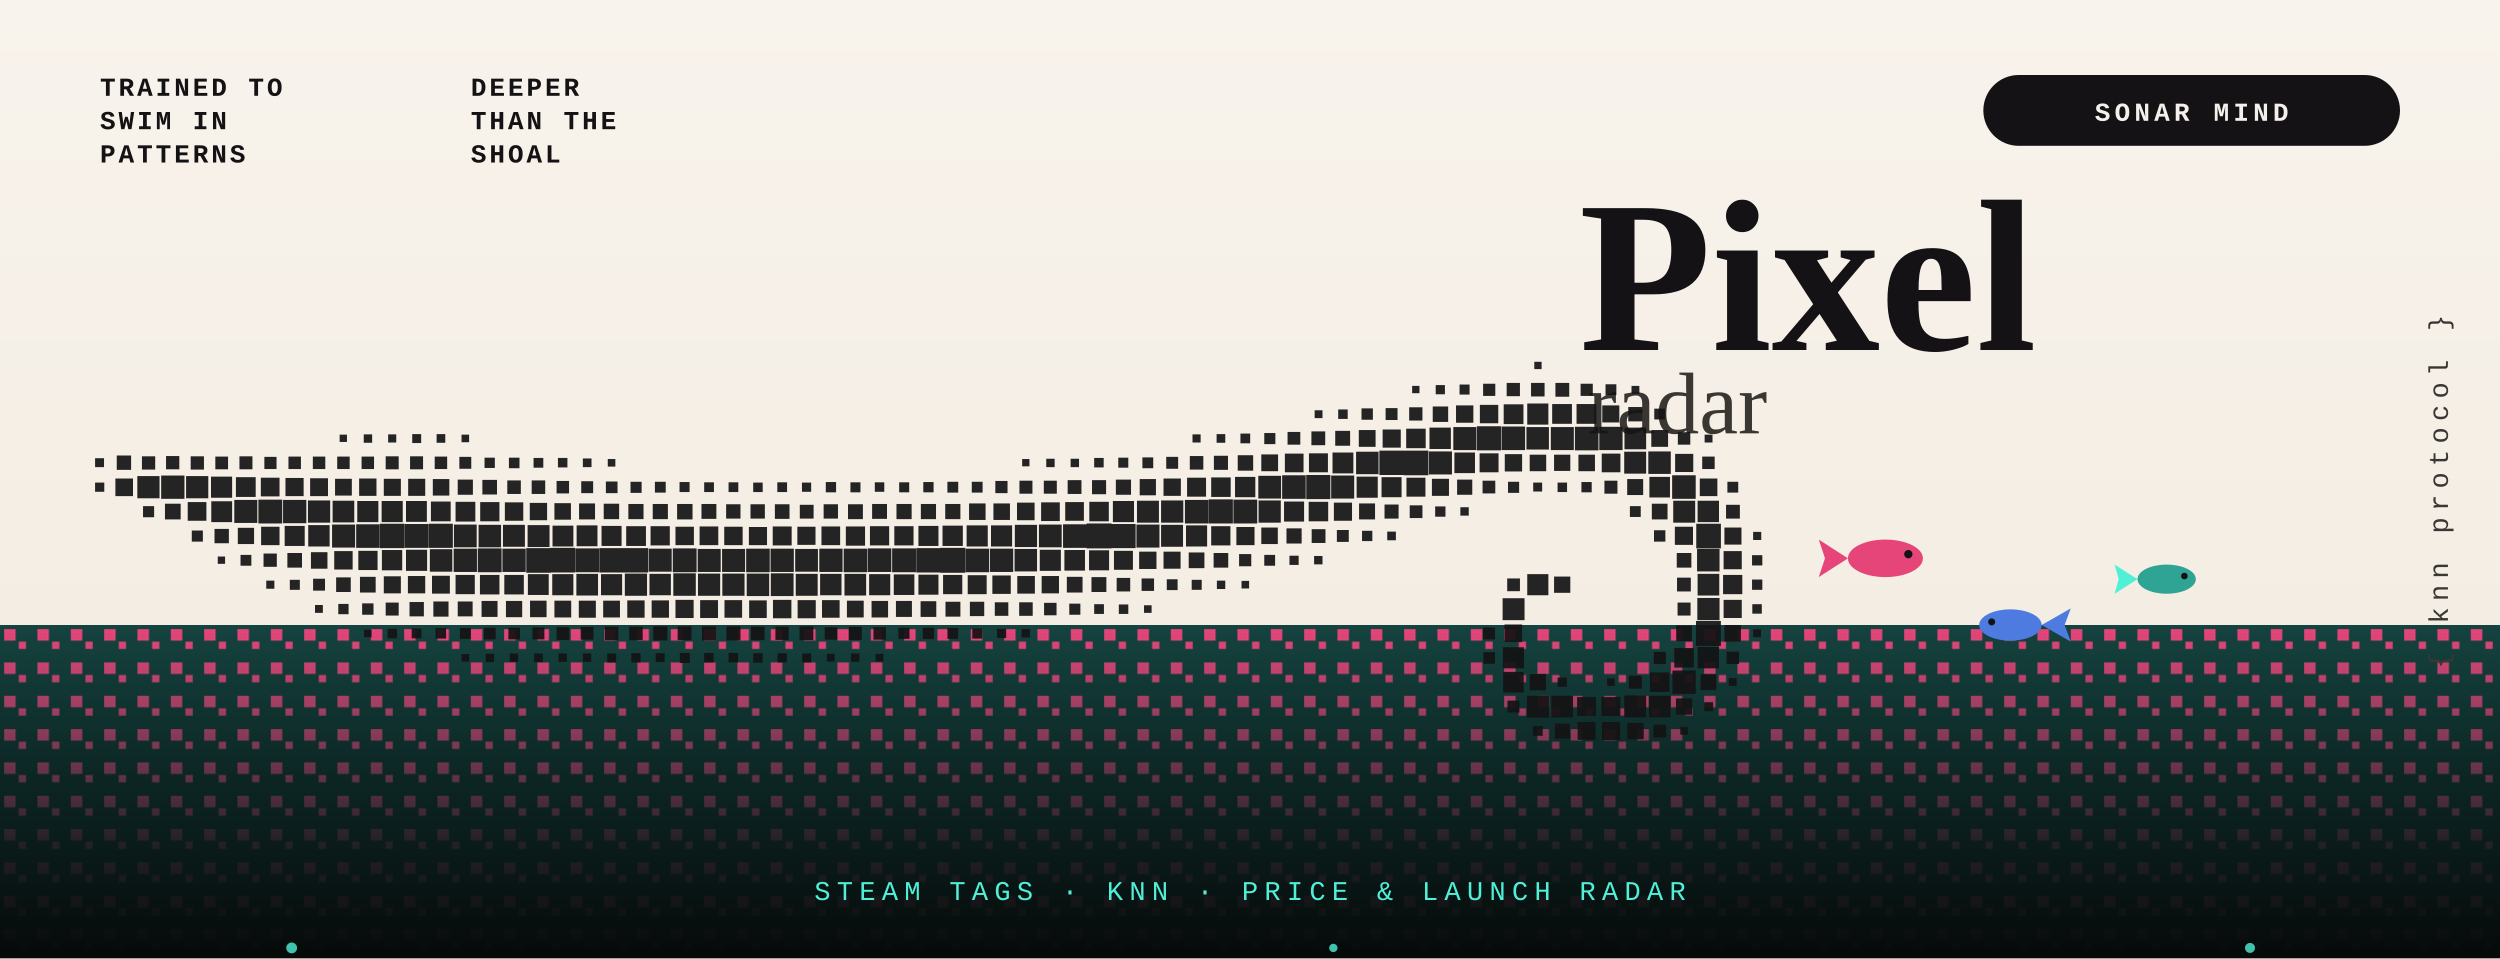
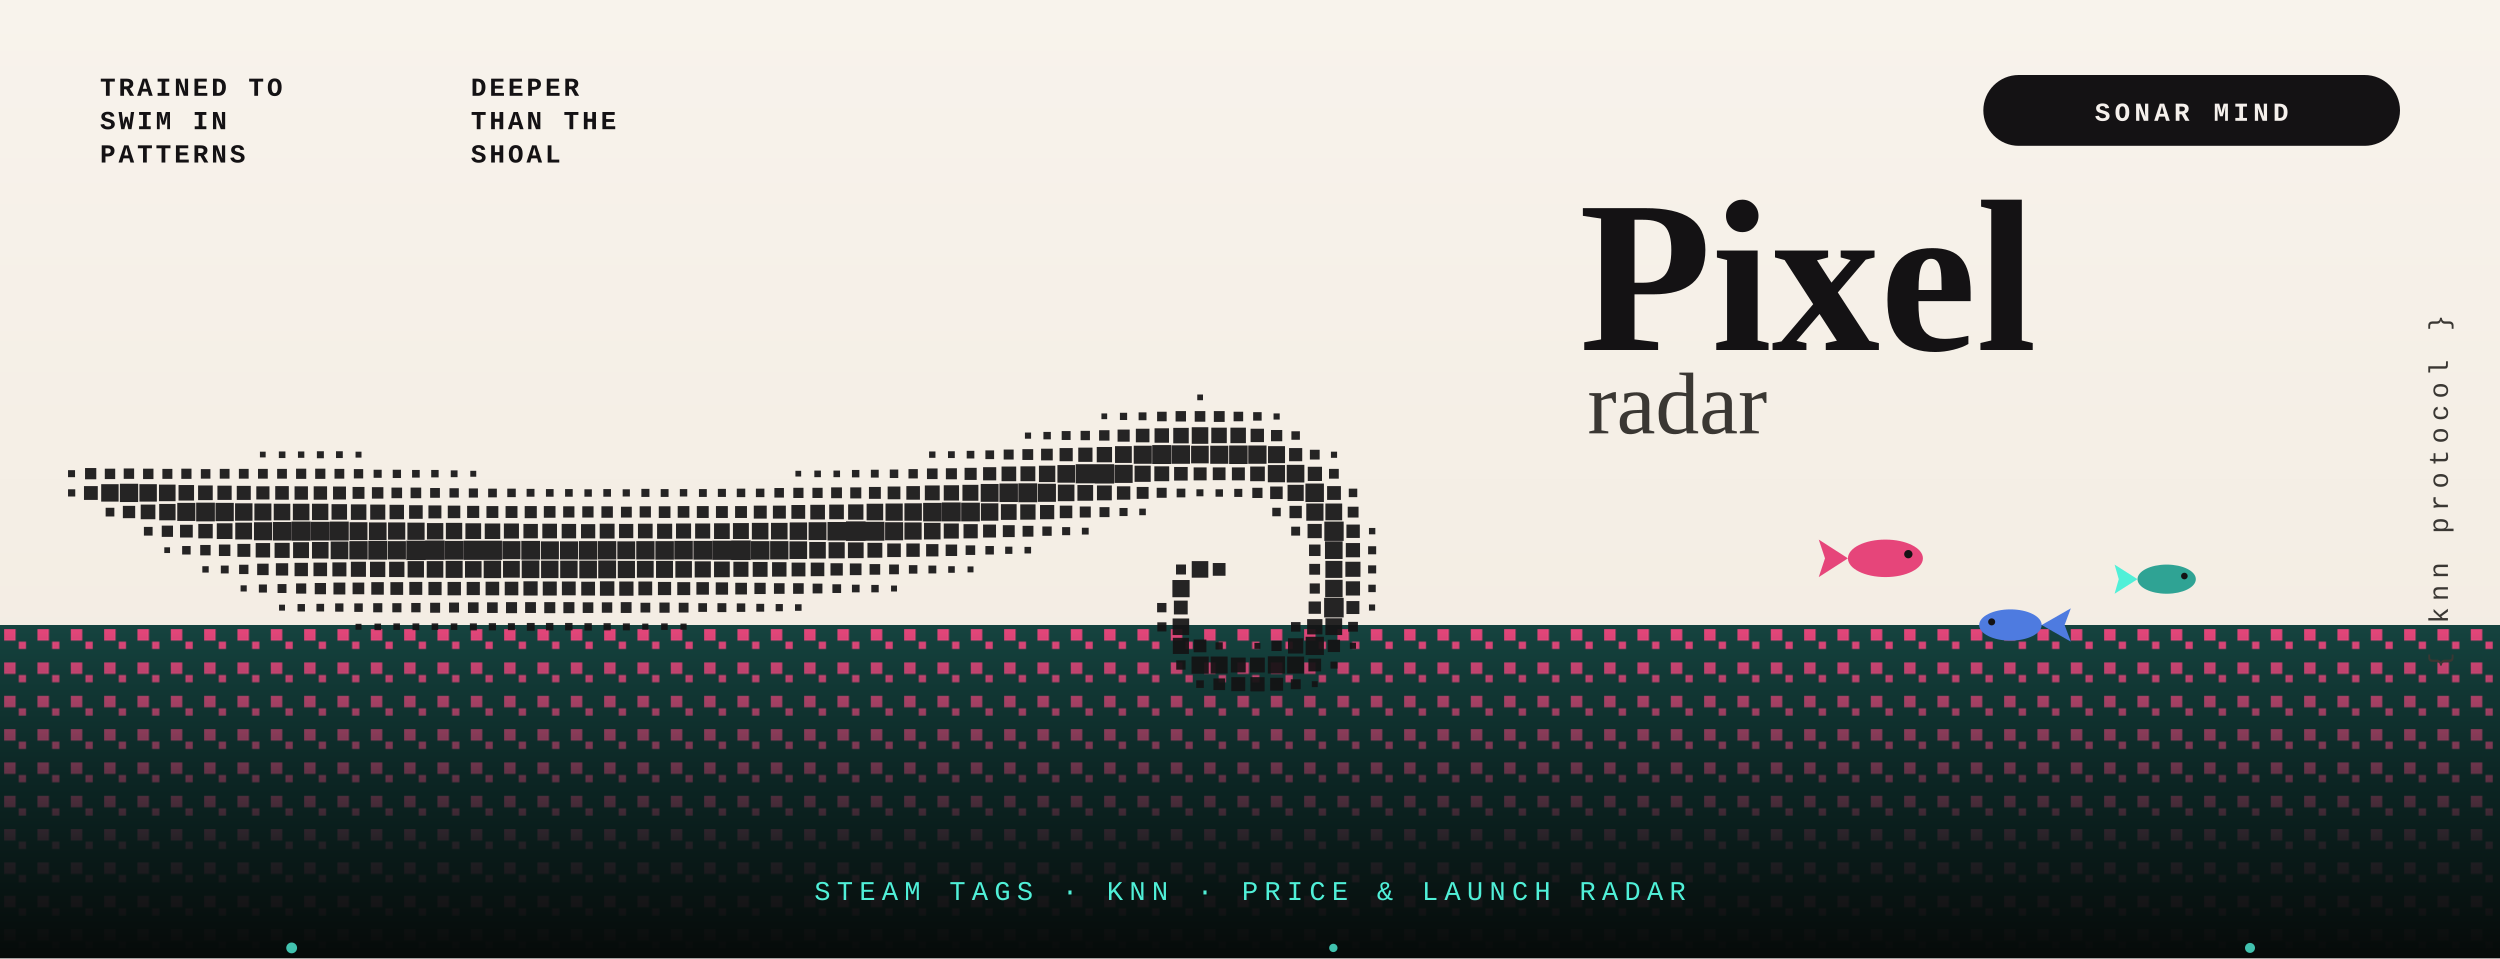
<svg xmlns="http://www.w3.org/2000/svg" width="100%" height="460" viewBox="0 0 1200 460" role="img" aria-label="PixelRadar - cartel editorial con pez de medios tonos">
  <defs>
    <linearGradient id="pr-bgL" x1="0" y1="0" x2="0" y2="1">
      <stop offset="0%" stop-color="#F8F3EC" />
      <stop offset="100%" stop-color="#F1EADF" />
    </linearGradient>
    <linearGradient id="pr-deepL" x1="0" y1="0" x2="0" y2="1">
      <stop offset="0%" stop-color="#15433F" />
      <stop offset="45%" stop-color="#0C2624" />
      <stop offset="100%" stop-color="#060A09" />
    </linearGradient>
    <linearGradient id="pr-fadeL" x1="0" y1="0" x2="0" y2="1">
      <stop offset="0%" stop-color="#FFFFFF" stop-opacity="1" />
      <stop offset="65%" stop-color="#FFFFFF" stop-opacity="0.12" />
      <stop offset="100%" stop-color="#FFFFFF" stop-opacity="0" />
    </linearGradient>
    <mask id="pr-coralMaskL">
      <rect x="0" y="0" width="1200" height="160" fill="url(#pr-fadeL)" />
    </mask>
    <pattern id="pr-dotsL" width="16" height="16" patternUnits="userSpaceOnUse">
      <rect x="2" y="2" width="5.5" height="5.5" fill="#E6457A" />
      <rect x="9" y="8" width="3.5" height="3.5" fill="#E6457A" />
    </pattern>
  </defs>
  <rect width="1200" height="460" fill="url(#pr-bgL)" />
  <rect x="0" y="300" width="1200" height="160" fill="url(#pr-deepL)" />
  <g transform="translate(0,300)" mask="url(#pr-coralMaskL)">
    <rect width="1200" height="160" fill="url(#pr-dotsL)" />
  </g>
  <g font-family="'Courier New', Courier, monospace" font-size="12.5" letter-spacing="1.4" fill="#141214" font-weight="700">
    <text x="48" y="46">TRAINED TO</text>
    <text x="48" y="62">SWIM IN</text>
    <text x="48" y="78">PATTERNS</text>
    <text x="226" y="46">DEEPER</text>
    <text x="226" y="62">THAN THE</text>
    <text x="226" y="78">SHOAL</text>
  </g>
  <rect x="952" y="36" width="200" height="34" rx="17" fill="#141214" />
  <text x="1052" y="58" text-anchor="middle" font-family="'Courier New', Courier, monospace" font-size="12.5" letter-spacing="2" font-weight="700" fill="#F5F0EC">SONAR MIND</text>
  <text x="758" y="168" font-family="Georgia, 'Times New Roman', serif" font-size="104" font-weight="700" fill="#141214">Pixel</text>
  <text x="762" y="208" font-family="Georgia, 'Times New Roman', serif" font-size="42" fill="#3A3733">radar</text>
  <text x="1175" y="236" text-anchor="middle" font-family="'Courier New', Courier, monospace" font-size="13" letter-spacing="3" fill="#3A3733" transform="rotate(-90 1175 236)">{ knn protocol }</text>
-   <g transform="translate(55,228) scale(1.3)" fill="#141214" opacity="0.92">
+   <g transform="translate(40,232) scale(1.02)" fill="#141214" opacity="0.92">
    <path d="M524.2 -41.8h2.7v2.7h-2.7ZM479.1 -32.9h2.7v2.7h-2.7ZM487.8 -33.2h3.4v3.4h-3.4ZM496.6 -33.4h3.7v3.7h-3.7ZM505.3 -33.7h4.5v4.5h-4.5ZM514.0 -34.0h4.9v4.9h-4.9ZM523.0 -34.0h5.0v5.0h-5.0ZM532.0 -34.0h5.1v5.1h-5.1ZM541.3 -33.7h4.5v4.5h-4.5ZM550.5 -33.5h4.0v4.0h-4.0ZM560.1 -32.9h2.9v2.9h-2.9ZM443.1 -23.9h2.9v2.9h-2.9ZM451.8 -24.2h3.5v3.5h-3.5ZM460.4 -24.6h4.2v4.2h-4.2ZM469.3 -24.7h4.4v4.4h-4.4ZM478.0 -25.0h4.9v4.9h-4.9ZM486.7 -25.3h5.7v5.7h-5.7ZM495.3 -25.7h6.4v6.4h-6.4ZM504.1 -25.9h6.8v6.8h-6.8ZM512.9 -26.1h7.3v7.3h-7.3ZM521.6 -26.4h7.8v7.8h-7.8ZM530.8 -26.2h7.3v7.3h-7.3ZM539.8 -26.2h7.3v7.3h-7.3ZM549.3 -25.7h6.3v6.3h-6.3ZM558.9 -25.1h5.3v5.3h-5.3ZM568.5 -24.5h4.0v4.0h-4.0ZM83.1 -14.9h2.7v2.7h-2.7ZM92.0 -15.0h3.1v3.1h-3.1ZM101.0 -15.0h3.0v3.0h-3.0ZM109.9 -15.1h3.3v3.3h-3.3ZM118.9 -15.1h3.2v3.2h-3.2ZM128.1 -14.9h2.8v2.8h-2.8ZM398.0 -15.0h3.0v3.0h-3.0ZM406.9 -15.1h3.2v3.2h-3.2ZM415.7 -15.3h3.6v3.6h-3.6ZM424.5 -15.5h4.1v4.1h-4.1ZM433.1 -15.9h4.7v4.7h-4.7ZM441.9 -16.1h5.1v5.1h-5.1ZM450.7 -16.3h5.5v5.5h-5.5ZM459.4 -16.6h6.2v6.2h-6.2ZM468.2 -16.8h6.7v6.7h-6.7ZM476.9 -17.1h7.2v7.2h-7.2ZM485.5 -17.5h7.9v7.9h-7.9ZM494.3 -17.7h8.5v8.5h-8.5ZM503.0 -18.0h8.9v8.9h-8.9ZM512.1 -17.9h8.7v8.7h-8.7ZM521.3 -17.7h8.3v8.3h-8.3ZM530.3 -17.7h8.5v8.5h-8.5ZM539.2 -17.8h8.7v8.7h-8.7ZM548.2 -17.8h8.6v8.6h-8.6ZM557.5 -17.5h8.0v8.0h-8.0ZM567.4 -16.6h6.2v6.2h-6.2ZM577.2 -15.8h4.6v4.6h-4.6ZM587.1 -14.9h2.9v2.9h-2.9ZM-7.2 -6.2h3.3v3.3h-3.3ZM0.8 -7.2h5.3v5.3h-5.3ZM10.1 -6.9h4.9v4.9h-4.9ZM19.0 -7.0h4.9v4.9h-4.9ZM28.1 -6.9h4.9v4.9h-4.9ZM37.2 -6.8h4.7v4.7h-4.7ZM46.1 -6.9h4.8v4.8h-4.8ZM55.3 -6.7h4.5v4.5h-4.5ZM64.2 -6.8h4.6v4.6h-4.6ZM73.2 -6.8h4.6v4.6h-4.6ZM82.2 -6.8h4.6v4.6h-4.6ZM91.2 -6.8h4.6v4.6h-4.6ZM100.1 -6.9h4.8v4.8h-4.8ZM109.1 -6.9h4.8v4.8h-4.8ZM118.2 -6.8h4.6v4.6h-4.6ZM127.3 -6.7h4.4v4.4h-4.4ZM136.6 -6.4h3.8v3.8h-3.8ZM145.6 -6.4h3.9v3.9h-3.9ZM154.7 -6.3h3.6v3.6h-3.6ZM163.7 -6.3h3.5v3.5h-3.5ZM172.9 -6.1h3.2v3.2h-3.2ZM182.1 -5.9h2.8v2.8h-2.8ZM335.1 -5.9h2.7v2.7h-2.7ZM344.0 -6.0h3.1v3.1h-3.1ZM353.0 -6.0h3.1v3.1h-3.1ZM361.7 -6.3h3.5v3.5h-3.5ZM370.6 -6.4h3.7v3.7h-3.7ZM379.5 -6.5h4.0v4.0h-4.0ZM388.3 -6.7h4.4v4.4h-4.4ZM397.0 -7.0h5.0v5.0h-5.0ZM405.9 -7.1h5.2v5.2h-5.2ZM414.7 -7.3h5.7v5.7h-5.7ZM423.4 -7.6h6.2v6.2h-6.2ZM432.1 -7.9h6.9v6.9h-6.9ZM441.0 -8.0h7.0v7.0h-7.0ZM449.7 -8.3h7.7v7.7h-7.7ZM458.4 -8.6h8.3v8.3h-8.3ZM467.0 -9.0h9.0v9.0h-9.0ZM476.0 -9.0h9.1v9.1h-9.1ZM485.3 -8.7h8.5v8.5h-8.5ZM494.7 -8.3h7.6v7.6h-7.6ZM504.0 -8.0h7.0v7.0h-7.0ZM513.3 -7.7h6.4v6.4h-6.4ZM522.5 -7.5h6.1v6.1h-6.1ZM531.5 -7.5h6.0v6.0h-6.0ZM540.5 -7.5h6.1v6.1h-6.1ZM549.1 -7.9h6.9v6.9h-6.9ZM557.4 -8.6h8.1v8.1h-8.1ZM566.3 -8.7h8.3v8.3h-8.3ZM576.2 -7.8h6.7v6.7h-6.7ZM586.2 -6.8h4.6v4.6h-4.6ZM-7.2 2.8h3.4v3.4h-3.4ZM0.3 1.3h6.5v6.5h-6.5ZM8.4 0.4h8.2v8.2h-8.2ZM17.2 0.2h8.6v8.6h-8.6ZM26.4 0.4h8.2v8.2h-8.2ZM35.6 0.6h7.8v7.8h-7.8ZM44.8 0.8h7.3v7.3h-7.3ZM54.0 1.0h6.9v6.9h-6.9ZM63.1 1.1h6.7v6.7h-6.7ZM72.2 1.2h6.6v6.6h-6.6ZM81.4 1.4h6.2v6.2h-6.2ZM90.3 1.3h6.4v6.4h-6.4ZM99.4 1.4h6.3v6.3h-6.3ZM108.4 1.4h6.3v6.3h-6.3ZM117.5 1.5h6.1v6.1h-6.1ZM126.7 1.7h5.6v5.6h-5.6ZM135.8 1.8h5.4v5.4h-5.4ZM145.0 2.0h5.0v5.0h-5.0ZM154.0 2.0h5.0v5.0h-5.0ZM163.2 2.2h4.6v4.6h-4.6ZM172.3 2.3h4.4v4.4h-4.4ZM181.4 2.4h4.3v4.3h-4.3ZM190.5 2.5h4.1v4.1h-4.1ZM199.5 2.5h4.0v4.0h-4.0ZM208.6 2.6h3.7v3.7h-3.7ZM217.7 2.7h3.6v3.6h-3.6ZM226.7 2.7h3.6v3.6h-3.6ZM235.8 2.8h3.5v3.5h-3.5ZM244.7 2.7h3.6v3.6h-3.6ZM253.8 2.8h3.4v3.4h-3.4ZM262.6 2.6h3.8v3.8h-3.8ZM271.7 2.7h3.7v3.7h-3.7ZM280.7 2.7h3.5v3.5h-3.5ZM289.7 2.7h3.7v3.7h-3.7ZM298.6 2.6h3.8v3.8h-3.8ZM307.5 2.5h4.0v4.0h-4.0ZM316.5 2.5h4.0v4.0h-4.0ZM325.2 2.2h4.5v4.5h-4.5ZM334.1 2.1h4.8v4.8h-4.8ZM343.1 2.1h4.8v4.8h-4.8ZM351.9 1.9h5.1v5.1h-5.1ZM360.9 1.9h5.2v5.2h-5.2ZM369.7 1.7h5.6v5.6h-5.6ZM378.5 1.5h6.0v6.0h-6.0ZM387.3 1.3h6.4v6.4h-6.4ZM396.0 1.0h7.0v7.0h-7.0ZM404.9 0.9h7.2v7.2h-7.2ZM413.7 0.7h7.5v7.5h-7.5ZM422.3 0.3h8.4v8.4h-8.4ZM431.1 0.1h8.7v8.7h-8.7ZM440.0 0.0h8.9v8.9h-8.9ZM449.2 0.2h8.5v8.5h-8.5ZM458.6 0.6h7.8v7.8h-7.8ZM467.8 0.8h7.4v7.4h-7.4ZM477.0 1.0h7.0v7.0h-7.0ZM486.4 1.4h6.3v6.3h-6.3ZM495.7 1.7h5.6v5.6h-5.6ZM505.1 2.1h4.7v4.7h-4.7ZM514.5 2.5h4.1v4.1h-4.1ZM523.8 2.8h3.3v3.3h-3.3ZM532.8 2.8h3.5v3.5h-3.5ZM541.6 2.6h3.8v3.8h-3.8ZM550.1 2.1h4.8v4.8h-4.8ZM558.5 1.5h5.9v5.9h-5.9ZM566.7 0.7h7.6v7.6h-7.6ZM575.1 0.1h8.7v8.7h-8.7ZM585.3 1.3h6.5v6.5h-6.5ZM595.5 2.5h4.0v4.0h-4.0ZM10.5 11.5h4.1v4.1h-4.1ZM18.6 10.6h5.8v5.8h-5.8ZM27.0 10.0h6.9v6.9h-6.9ZM35.7 9.7h7.7v7.7h-7.7ZM44.2 9.2h8.5v8.5h-8.5ZM53.1 9.1h8.8v8.8h-8.8ZM62.2 9.2h8.6v8.6h-8.6ZM71.4 9.4h8.2v8.2h-8.2ZM80.5 9.5h8.0v8.0h-8.0ZM89.6 9.6h7.8v7.8h-7.8ZM98.6 9.6h7.8v7.8h-7.8ZM107.6 9.6h7.7v7.7h-7.7ZM116.8 9.8h7.3v7.3h-7.3ZM125.9 9.9h7.3v7.3h-7.3ZM135.0 10.0h7.1v7.1h-7.1ZM144.1 10.1h6.8v6.8h-6.8ZM153.3 10.3h6.4v6.4h-6.4ZM162.4 10.4h6.1v6.1h-6.1ZM171.5 10.5h5.9v5.9h-5.9ZM180.6 10.6h5.7v5.7h-5.7ZM189.7 10.7h5.6v5.6h-5.6ZM198.7 10.7h5.6v5.6h-5.6ZM207.7 10.7h5.7v5.7h-5.7ZM216.7 10.7h5.5v5.5h-5.5ZM225.8 10.8h5.3v5.3h-5.3ZM234.8 10.8h5.3v5.3h-5.3ZM243.8 10.8h5.4v5.4h-5.4ZM253.0 11.0h5.1v5.1h-5.1ZM261.8 10.8h5.3v5.3h-5.3ZM270.8 10.8h5.5v5.5h-5.5ZM279.7 10.7h5.5v5.5h-5.5ZM288.7 10.7h5.6v5.6h-5.6ZM297.7 10.7h5.6v5.6h-5.6ZM306.7 10.7h5.6v5.6h-5.6ZM315.5 10.5h6.1v6.1h-6.1ZM324.5 10.5h6.1v6.1h-6.1ZM333.2 10.2h6.5v6.5h-6.5ZM342.1 10.1h6.9v6.9h-6.9ZM351.0 10.0h6.9v6.9h-6.9ZM359.9 9.9h7.2v7.2h-7.2ZM368.6 9.6h7.8v7.8h-7.8ZM377.5 9.5h8.1v8.1h-8.1ZM386.4 9.4h8.2v8.2h-8.2ZM395.2 9.2h8.7v8.7h-8.7ZM404.0 9.0h8.9v8.9h-8.9ZM413.1 9.1h8.8v8.8h-8.8ZM422.4 9.4h8.2v8.2h-8.2ZM431.8 9.8h7.4v7.4h-7.4ZM440.9 9.9h7.2v7.2h-7.2ZM450.2 10.2h6.7v6.7h-6.7ZM459.5 10.5h5.9v5.9h-5.9ZM468.9 10.9h5.2v5.2h-5.2ZM478.2 11.2h4.7v4.7h-4.7ZM487.6 11.6h3.8v3.8h-3.8ZM496.9 11.9h3.1v3.1h-3.1ZM559.5 11.5h4.0v4.0h-4.0ZM567.6 10.6h5.8v5.8h-5.8ZM575.5 9.5h8.1v8.1h-8.1ZM584.5 9.5h7.9v7.9h-7.9ZM595.0 11.0h5.1v5.1h-5.1ZM28.5 20.5h4.1v4.1h-4.1ZM36.9 19.9h5.3v5.3h-5.3ZM45.5 19.5h6.0v6.0h-6.0ZM54.1 19.1h6.8v6.8h-6.8ZM62.8 18.8h7.4v7.4h-7.4ZM71.5 18.5h7.9v7.9h-7.9ZM80.3 18.3h8.5v8.5h-8.5ZM89.2 18.2h8.7v8.7h-8.7ZM98.0 18.0h9.0v9.0h-9.0ZM107.1 18.1h8.8v8.8h-8.8ZM116.0 18.0h8.9v8.9h-8.9ZM125.3 18.3h8.4v8.4h-8.4ZM134.4 18.4h8.3v8.3h-8.3ZM143.4 18.4h8.1v8.1h-8.1ZM152.5 18.5h8.1v8.1h-8.1ZM161.7 18.7h7.7v7.7h-7.7ZM170.6 18.6h7.7v7.7h-7.7ZM179.8 18.8h7.4v7.4h-7.4ZM188.9 18.9h7.3v7.3h-7.3ZM197.9 18.9h7.1v7.1h-7.1ZM207.1 19.1h6.8v6.8h-6.8ZM216.0 19.0h6.9v6.9h-6.9ZM225.1 19.1h6.8v6.8h-6.8ZM234.2 19.2h6.7v6.7h-6.7ZM243.0 19.0h7.0v7.0h-7.0ZM252.1 19.1h6.7v6.7h-6.7ZM261.0 19.0h6.9v6.9h-6.9ZM270.0 19.0h7.1v7.1h-7.1ZM278.9 18.9h7.1v7.1h-7.1ZM287.9 18.9h7.1v7.1h-7.1ZM296.8 18.8h7.4v7.4h-7.4ZM305.7 18.7h7.5v7.5h-7.5ZM314.6 18.6h7.8v7.8h-7.8ZM323.6 18.6h7.8v7.8h-7.8ZM332.4 18.4h8.2v8.2h-8.2ZM341.3 18.3h8.4v8.4h-8.4ZM350.2 18.2h8.7v8.7h-8.7ZM358.9 17.9h9.2v9.2h-9.2ZM368.1 18.1h8.9v8.9h-8.9ZM377.3 18.3h8.5v8.5h-8.5ZM386.4 18.4h8.1v8.1h-8.1ZM395.6 18.6h7.8v7.8h-7.8ZM404.9 18.9h7.1v7.1h-7.1ZM414.2 19.2h6.7v6.7h-6.7ZM423.4 19.4h6.1v6.1h-6.1ZM432.7 19.7h5.6v5.6h-5.6ZM442.0 20.0h5.1v5.1h-5.1ZM451.3 20.3h4.4v4.4h-4.4ZM460.6 20.6h3.8v3.8h-3.8ZM469.9 20.9h3.2v3.2h-3.2ZM568.4 20.4h4.2v4.2h-4.2ZM576.1 19.1h6.7v6.7h-6.7ZM584.0 18.0h9.1v9.1h-9.1ZM594.4 19.4h6.3v6.3h-6.3ZM605.0 21.0h3.0v3.0h-3.0ZM38.1 30.1h2.7v2.7h-2.7ZM46.5 29.5h4.0v4.0h-4.0ZM55.0 29.0h4.9v4.9h-4.9ZM63.8 28.8h5.4v5.4h-5.4ZM72.5 28.5h6.1v6.1h-6.1ZM81.1 28.1h6.8v6.8h-6.8ZM90.0 28.0h7.1v7.1h-7.1ZM98.7 27.7h7.5v7.5h-7.5ZM107.6 27.6h7.8v7.8h-7.8ZM116.4 27.4h8.3v8.3h-8.3ZM125.2 27.2h8.6v8.6h-8.6ZM134.1 27.1h8.8v8.8h-8.8ZM143.2 27.2h8.6v8.6h-8.6ZM152.0 27.0h9.1v9.1h-9.1ZM160.9 26.9h9.1v9.1h-9.1ZM170.1 27.1h8.8v8.8h-8.8ZM179.0 27.0h9.0v9.0h-9.0ZM188.0 27.0h9.0v9.0h-9.0ZM197.2 27.2h8.5v8.5h-8.5ZM206.1 27.1h8.8v8.8h-8.8ZM215.3 27.3h8.5v8.5h-8.5ZM224.3 27.3h8.5v8.5h-8.5ZM233.2 27.2h8.7v8.7h-8.7ZM242.2 27.2h8.6v8.6h-8.6ZM251.3 27.3h8.4v8.4h-8.4ZM260.2 27.2h8.6v8.6h-8.6ZM269.2 27.2h8.7v8.7h-8.7ZM278.1 27.1h8.7v8.7h-8.7ZM287.1 27.1h8.8v8.8h-8.8ZM296.0 27.0h9.0v9.0h-9.0ZM304.9 26.9h9.2v9.2h-9.2ZM314.2 27.2h8.7v8.7h-8.7ZM323.2 27.2h8.6v8.6h-8.6ZM332.3 27.3h8.3v8.3h-8.3ZM341.6 27.6h7.8v7.8h-7.8ZM350.7 27.7h7.6v7.6h-7.6ZM359.8 27.8h7.4v7.4h-7.4ZM369.0 28.0h7.0v7.0h-7.0ZM378.3 28.3h6.4v6.4h-6.4ZM387.3 28.3h6.3v6.3h-6.3ZM396.6 28.6h5.8v5.8h-5.8ZM405.8 28.8h5.4v5.4h-5.4ZM415.2 29.2h4.5v4.5h-4.5ZM424.5 29.5h4.0v4.0h-4.0ZM433.8 29.8h3.4v3.4h-3.4ZM442.9 29.9h3.1v3.1h-3.1ZM576.8 28.8h5.4v5.4h-5.4ZM584.3 27.3h8.3v8.3h-8.3ZM594.1 28.1h6.7v6.7h-6.7ZM604.6 29.6h3.8v3.8h-3.8ZM56.0 39.0h3.0v3.0h-3.0ZM64.7 38.7h3.7v3.7h-3.7ZM73.3 38.3h4.4v4.4h-4.4ZM81.8 37.8h5.4v5.4h-5.4ZM90.6 37.6h5.8v5.8h-5.8ZM99.4 37.4h6.3v6.3h-6.3ZM108.3 37.3h6.4v6.4h-6.4ZM117.2 37.2h6.6v6.6h-6.6ZM125.9 36.9h7.1v7.1h-7.1ZM134.9 36.9h7.2v7.2h-7.2ZM143.9 36.9h7.2v7.2h-7.2ZM152.6 36.6h7.7v7.7h-7.7ZM161.6 36.6h7.8v7.8h-7.8ZM170.5 36.5h8.0v8.0h-8.0ZM179.6 36.6h7.8v7.8h-7.8ZM188.4 36.4h8.2v8.2h-8.2ZM197.5 36.5h7.9v7.9h-7.9ZM206.3 36.3h8.3v8.3h-8.3ZM215.4 36.4h8.2v8.2h-8.2ZM224.4 36.4h8.2v8.2h-8.2ZM233.4 36.4h8.3v8.3h-8.3ZM242.3 36.3h8.4v8.4h-8.4ZM251.5 36.5h8.1v8.1h-8.1ZM260.5 36.5h7.9v7.9h-7.9ZM269.5 36.5h8.0v8.0h-8.0ZM278.6 36.6h7.8v7.8h-7.8ZM287.7 36.7h7.6v7.6h-7.6ZM296.8 36.8h7.4v7.4h-7.4ZM305.9 36.9h7.1v7.1h-7.1ZM315.0 37.0h7.0v7.0h-7.0ZM324.1 37.1h6.8v6.8h-6.8ZM333.3 37.3h6.5v6.5h-6.5ZM342.3 37.3h6.4v6.4h-6.4ZM351.6 37.6h5.8v5.8h-5.8ZM360.7 37.7h5.5v5.5h-5.5ZM370.0 38.0h5.0v5.0h-5.0ZM379.2 38.2h4.6v4.6h-4.6ZM388.5 38.5h4.0v4.0h-4.0ZM397.7 38.7h3.7v3.7h-3.7ZM407.0 39.0h3.1v3.1h-3.1ZM416.1 39.1h2.8v2.8h-2.8ZM514.2 38.2h4.7v4.7h-4.7ZM521.6 36.6h7.8v7.8h-7.8ZM531.5 37.5h6.0v6.0h-6.0ZM576.9 37.9h5.1v5.1h-5.1ZM584.5 36.5h8.0v8.0h-8.0ZM593.9 36.9h7.1v7.1h-7.1ZM604.6 38.6h3.8v3.8h-3.8ZM74.0 48.0h2.9v2.9h-2.9ZM82.6 47.6h3.8v3.8h-3.8ZM91.4 47.4h4.2v4.2h-4.2ZM100.1 47.1h4.8v4.8h-4.8ZM108.9 46.9h5.3v5.3h-5.3ZM117.7 46.7h5.6v5.6h-5.6ZM126.7 46.7h5.5v5.5h-5.5ZM135.5 46.5h5.9v5.9h-5.9ZM144.5 46.5h6.0v6.0h-6.0ZM153.4 46.4h6.1v6.1h-6.1ZM162.4 46.4h6.2v6.2h-6.2ZM171.4 46.4h6.3v6.3h-6.3ZM180.4 46.4h6.2v6.2h-6.2ZM189.3 46.3h6.4v6.4h-6.4ZM198.3 46.3h6.4v6.4h-6.4ZM207.1 46.1h6.7v6.7h-6.7ZM216.2 46.2h6.6v6.6h-6.6ZM225.2 46.2h6.5v6.5h-6.5ZM234.3 46.3h6.5v6.5h-6.5ZM243.1 46.1h6.8v6.8h-6.8ZM252.2 46.2h6.7v6.7h-6.7ZM261.2 46.2h6.5v6.5h-6.5ZM270.4 46.4h6.2v6.2h-6.2ZM279.5 46.5h6.1v6.1h-6.1ZM288.5 46.5h5.9v5.9h-5.9ZM297.6 46.6h5.8v5.8h-5.8ZM306.8 46.8h5.5v5.5h-5.5ZM315.8 46.8h5.3v5.3h-5.3ZM325.0 47.0h5.0v5.0h-5.0ZM334.0 47.0h5.0v5.0h-5.0ZM343.2 47.2h4.6v4.6h-4.6ZM352.5 47.5h4.1v4.1h-4.1ZM361.7 47.7h3.6v3.6h-3.6ZM370.8 47.8h3.5v3.5h-3.5ZM380.1 48.1h2.8v2.8h-2.8ZM512.5 45.5h8.1v8.1h-8.1ZM577.1 47.1h4.8v4.8h-4.8ZM584.4 45.4h8.2v8.2h-8.2ZM594.1 46.1h6.7v6.7h-6.7ZM604.7 47.7h3.5v3.5h-3.5ZM92.1 57.1h2.8v2.8h-2.8ZM100.8 56.8h3.5v3.5h-3.5ZM109.7 56.7h3.6v3.6h-3.6ZM118.5 56.5h3.9v3.9h-3.9ZM127.5 56.5h4.0v4.0h-4.0ZM136.4 56.4h4.3v4.3h-4.3ZM145.4 56.4h4.3v4.3h-4.3ZM154.3 56.3h4.4v4.4h-4.4ZM163.2 56.2h4.7v4.7h-4.7ZM172.1 56.1h4.7v4.7h-4.7ZM181.0 56.0h5.0v5.0h-5.0ZM190.0 56.0h5.0v5.0h-5.0ZM198.9 55.9h5.2v5.2h-5.2ZM207.9 55.9h5.1v5.1h-5.1ZM216.9 55.9h5.2v5.2h-5.2ZM225.9 55.9h5.2v5.2h-5.2ZM235.0 56.0h5.0v5.0h-5.0ZM244.0 56.0h4.9v4.9h-4.9ZM252.9 55.9h5.1v5.1h-5.1ZM262.2 56.2h4.6v4.6h-4.6ZM271.1 56.1h4.8v4.8h-4.8ZM280.2 56.2h4.6v4.6h-4.6ZM289.4 56.4h4.1v4.1h-4.1ZM298.4 56.4h4.2v4.2h-4.2ZM307.5 56.5h4.0v4.0h-4.0ZM316.7 56.7h3.7v3.7h-3.7ZM325.8 56.8h3.4v3.4h-3.4ZM334.9 56.9h3.1v3.1h-3.1ZM505.3 56.3h4.4v4.4h-4.4ZM513.2 55.2h6.5v6.5h-6.5ZM576.6 55.6h5.8v5.8h-5.8ZM583.9 53.9h9.2v9.2h-9.2ZM594.4 55.4h6.1v6.1h-6.1ZM605.0 57.0h2.9v2.9h-2.9ZM128.1 66.1h2.8v2.8h-2.8ZM137.0 66.0h3.1v3.1h-3.1ZM145.9 65.9h3.1v3.1h-3.1ZM154.9 65.9h3.2v3.2h-3.2ZM163.9 65.9h3.1v3.1h-3.1ZM172.9 65.9h3.1v3.1h-3.1ZM181.9 65.9h3.3v3.3h-3.3ZM190.8 65.8h3.4v3.4h-3.4ZM199.8 65.8h3.3v3.3h-3.3ZM208.7 65.7h3.7v3.7h-3.7ZM217.7 65.7h3.5v3.5h-3.5ZM226.7 65.7h3.5v3.5h-3.5ZM235.8 65.8h3.5v3.5h-3.5ZM244.8 65.8h3.4v3.4h-3.4ZM253.9 65.9h3.3v3.3h-3.3ZM263.0 66.0h2.9v2.9h-2.9ZM271.9 65.9h3.1v3.1h-3.1ZM281.0 66.0h2.9v2.9h-2.9ZM505.4 65.4h4.3v4.3h-4.3ZM512.6 63.6h7.8v7.8h-7.8ZM568.3 65.3h4.5v4.5h-4.5ZM575.9 63.9h7.2v7.2h-7.2ZM584.5 63.5h7.9v7.9h-7.9ZM595.2 65.2h4.6v4.6h-4.6ZM512.7 72.7h7.6v7.6h-7.6ZM522.5 73.5h6.0v6.0h-6.0ZM532.8 74.8h3.4v3.4h-3.4ZM551.1 75.1h2.8v2.8h-2.8ZM559.1 74.1h4.8v4.8h-4.8ZM566.9 72.9h7.2v7.2h-7.2ZM575.2 72.2h8.6v8.6h-8.6ZM585.6 73.6h5.8v5.8h-5.8ZM596.0 75.0h2.9v2.9h-2.9ZM514.3 83.3h4.4v4.4h-4.4ZM521.5 81.5h8.1v8.1h-8.1ZM530.5 81.5h8.0v8.0h-8.0ZM540.0 82.0h7.0v7.0h-7.0ZM549.0 82.0h7.0v7.0h-7.0ZM557.4 81.4h8.1v8.1h-8.1ZM566.5 81.5h8.0v8.0h-8.0ZM576.5 82.5h6.0v6.0h-6.0ZM586.9 83.9h3.3v3.3h-3.3ZM523.7 92.7h3.6v3.6h-3.6ZM531.8 91.8h5.5v5.5h-5.5ZM540.2 91.2h6.6v6.6h-6.6ZM549.2 91.2h6.7v6.7h-6.7ZM558.5 91.5h6.1v6.1h-6.1ZM568.2 92.2h4.7v4.7h-4.7ZM578.1 93.1h2.8v2.8h-2.8Z" />
  </g>
  <g>
    <g transform="translate(905,268)">
      <animateTransform attributeName="transform" type="translate" values="905,268; 925,258; 905,268; 888,278; 905,268" dur="7s" repeatCount="indefinite" additive="replace" />
      <path d="M -18,0 L -32,-9 L -29,0 L -32,9 Z" fill="#E6457A" />
      <ellipse cx="0" cy="0" rx="18" ry="9" fill="#E6457A" />
      <circle cx="11" cy="-2" r="2" fill="#141214" />
    </g>
    <g transform="translate(965,300)">
      <animateTransform attributeName="transform" type="translate" values="965,300; 945,292; 965,300; 982,308; 965,300" dur="5.5s" begin="0.6s" repeatCount="indefinite" additive="replace" />
      <path d="M 15,0 L 29,-8 L 26,0 L 29,8 Z" fill="#4E7BE0" />
      <ellipse cx="0" cy="0" rx="15" ry="7.5" fill="#4E7BE0" />
      <circle cx="-9" cy="-1.5" r="1.7" fill="#141214" />
    </g>
    <g transform="translate(1040,278)">
      <animateTransform attributeName="transform" type="translate" values="1040,278; 1058,270; 1040,278; 1024,286; 1040,278" dur="6.2s" begin="1.3s" repeatCount="indefinite" additive="replace" />
      <path d="M -14,0 L -25,-7 L -23,0 L -25,7 Z" fill="#50F0D8" />
      <ellipse cx="0" cy="0" rx="14" ry="7" fill="#2FA394" />
      <circle cx="8.5" cy="-1.5" r="1.6" fill="#141214" />
    </g>
  </g>
  <g fill="#50F0D8" opacity="0.8">
    <circle cx="140" cy="455" r="2.6">
      <animate attributeName="cy" values="455;310" dur="6s" repeatCount="indefinite" />
      <animate attributeName="opacity" values="0;0.8;0.8;0" keyTimes="0;0.1;0.8;1" dur="6s" repeatCount="indefinite" />
    </circle>
    <circle cx="640" cy="455" r="2">
      <animate attributeName="cy" values="455;310" dur="5s" begin="1s" repeatCount="indefinite" />
      <animate attributeName="opacity" values="0;0.7;0.7;0" keyTimes="0;0.1;0.8;1" dur="5s" begin="1s" repeatCount="indefinite" />
    </circle>
    <circle cx="1080" cy="455" r="2.4">
      <animate attributeName="cy" values="455;310" dur="6.6s" begin="2s" repeatCount="indefinite" />
      <animate attributeName="opacity" values="0;0.75;0.75;0" keyTimes="0;0.1;0.8;1" dur="6.6s" begin="2s" repeatCount="indefinite" />
    </circle>
  </g>
  <text x="600" y="432" text-anchor="middle" font-family="'Courier New', Courier, monospace" font-size="13" letter-spacing="3" fill="#50F0D8">STEAM TAGS · KNN · PRICE &amp; LAUNCH RADAR</text>
</svg>
